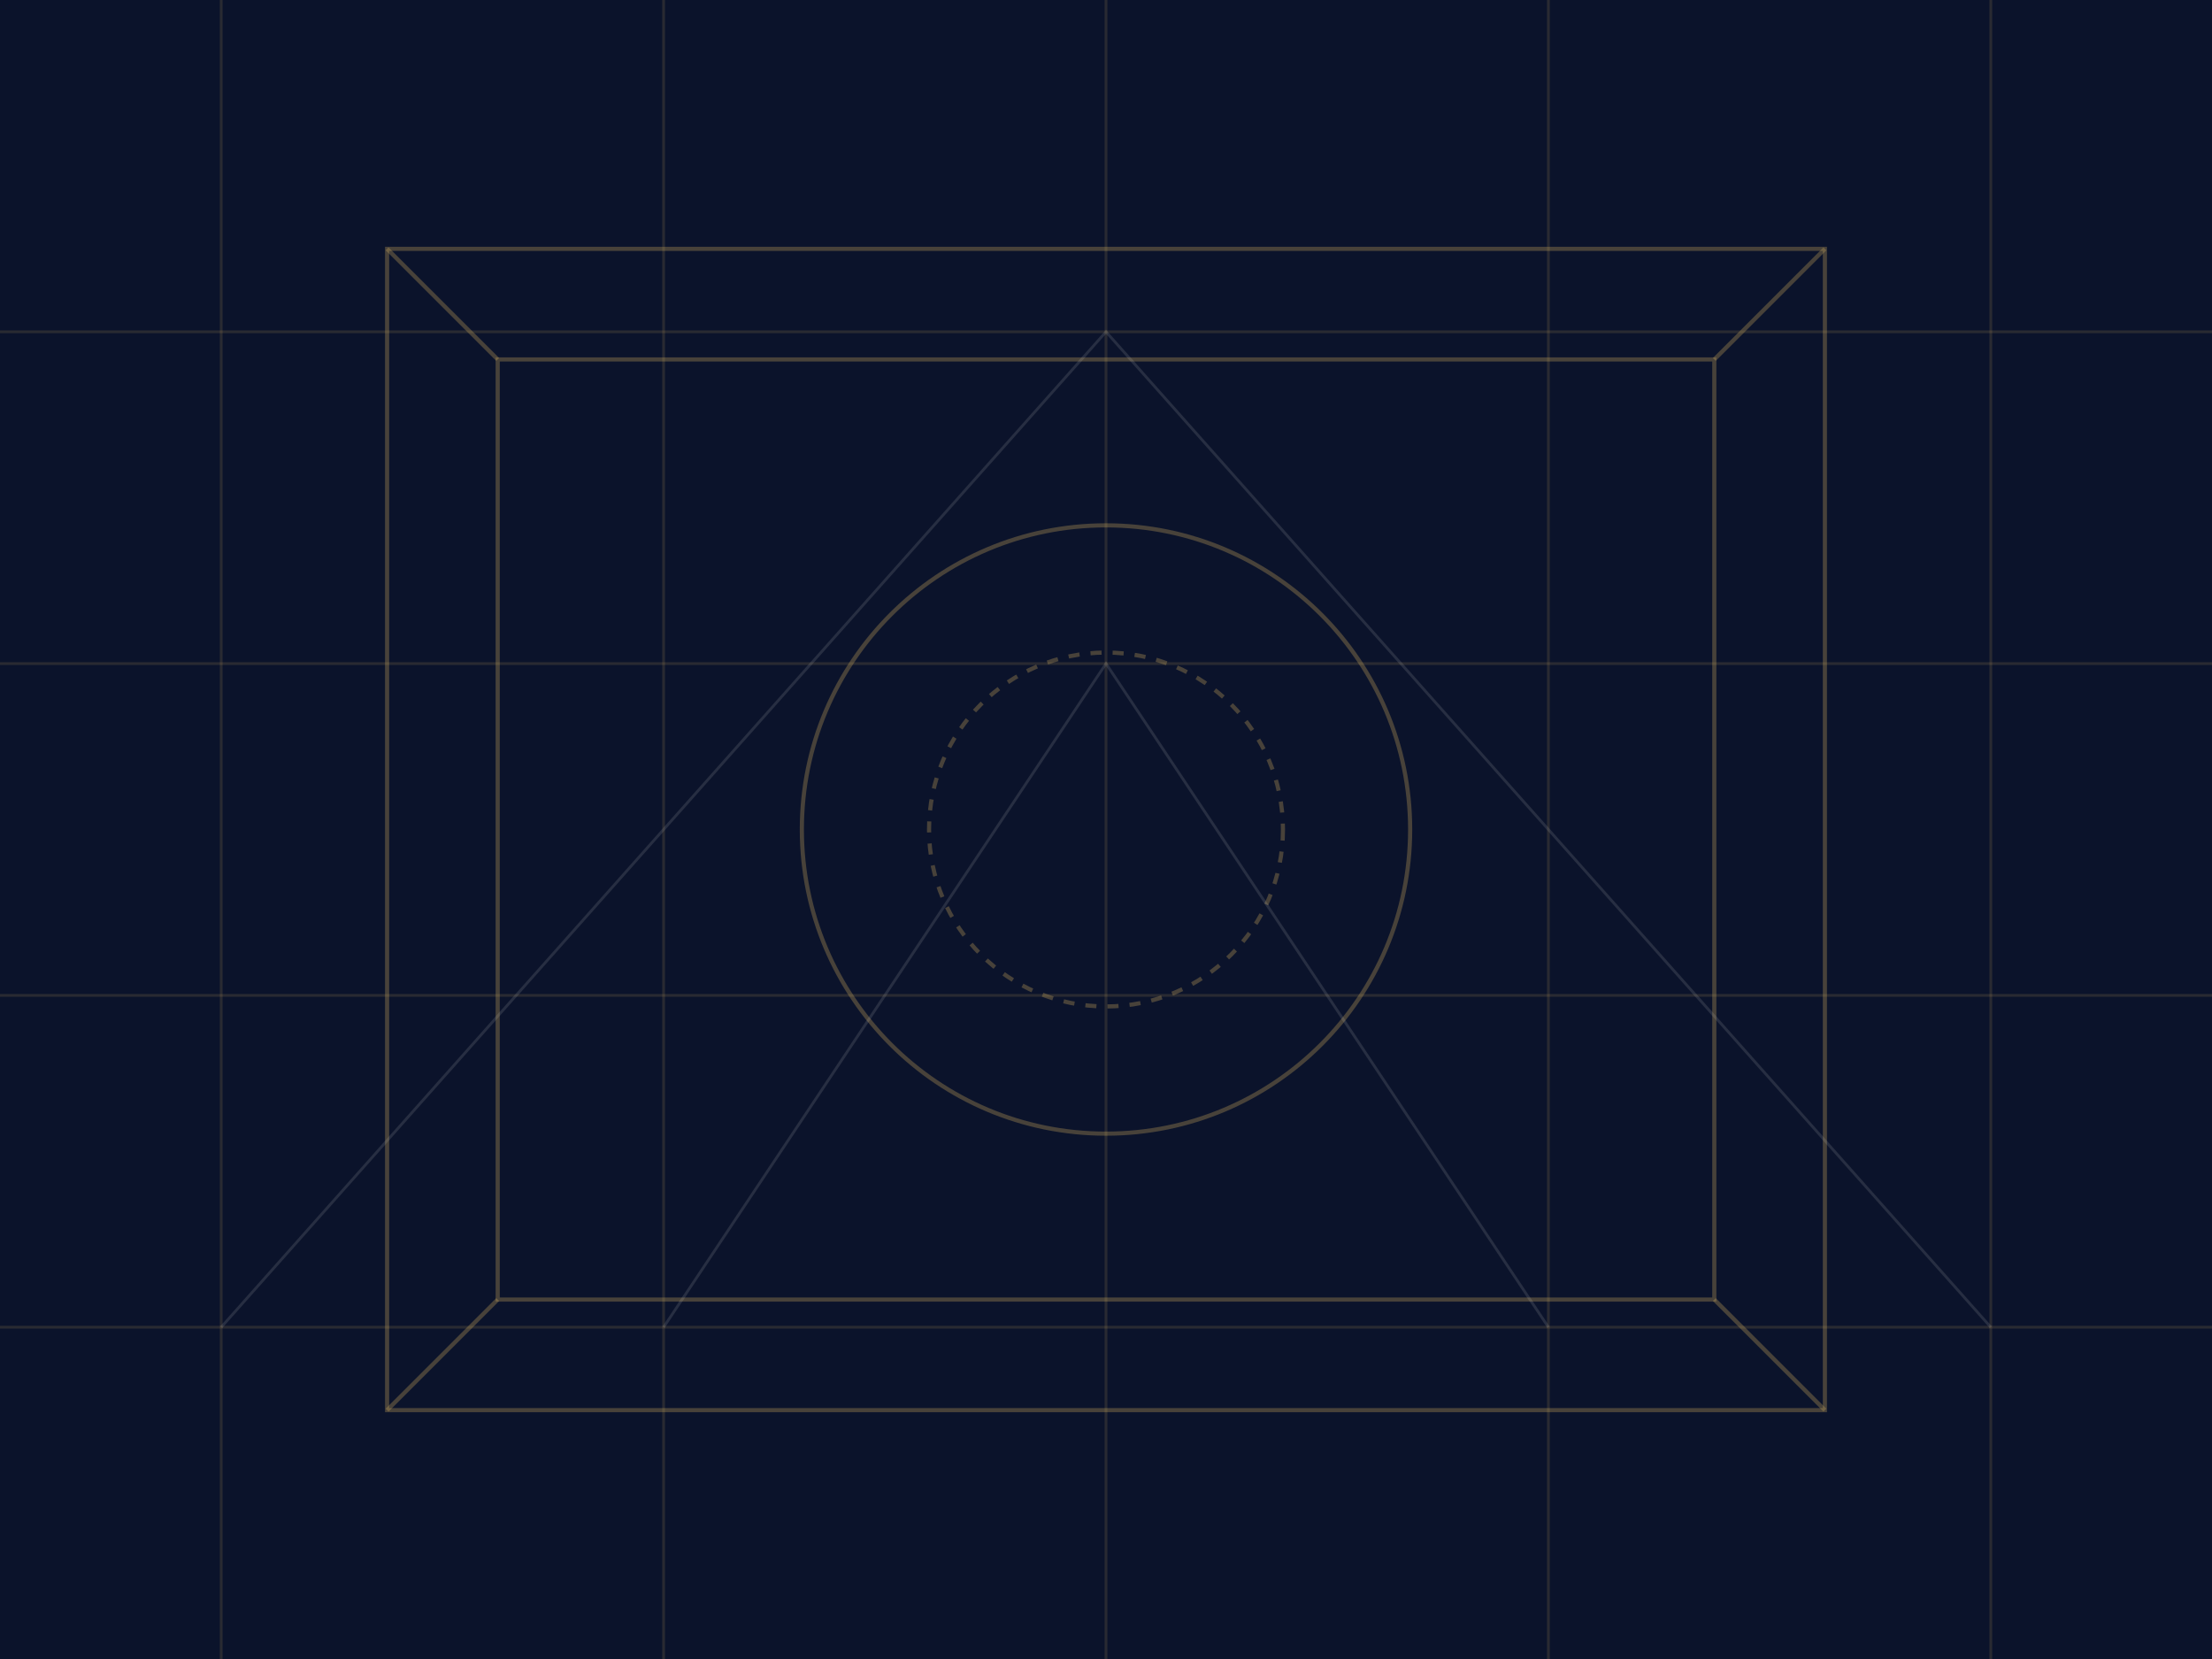
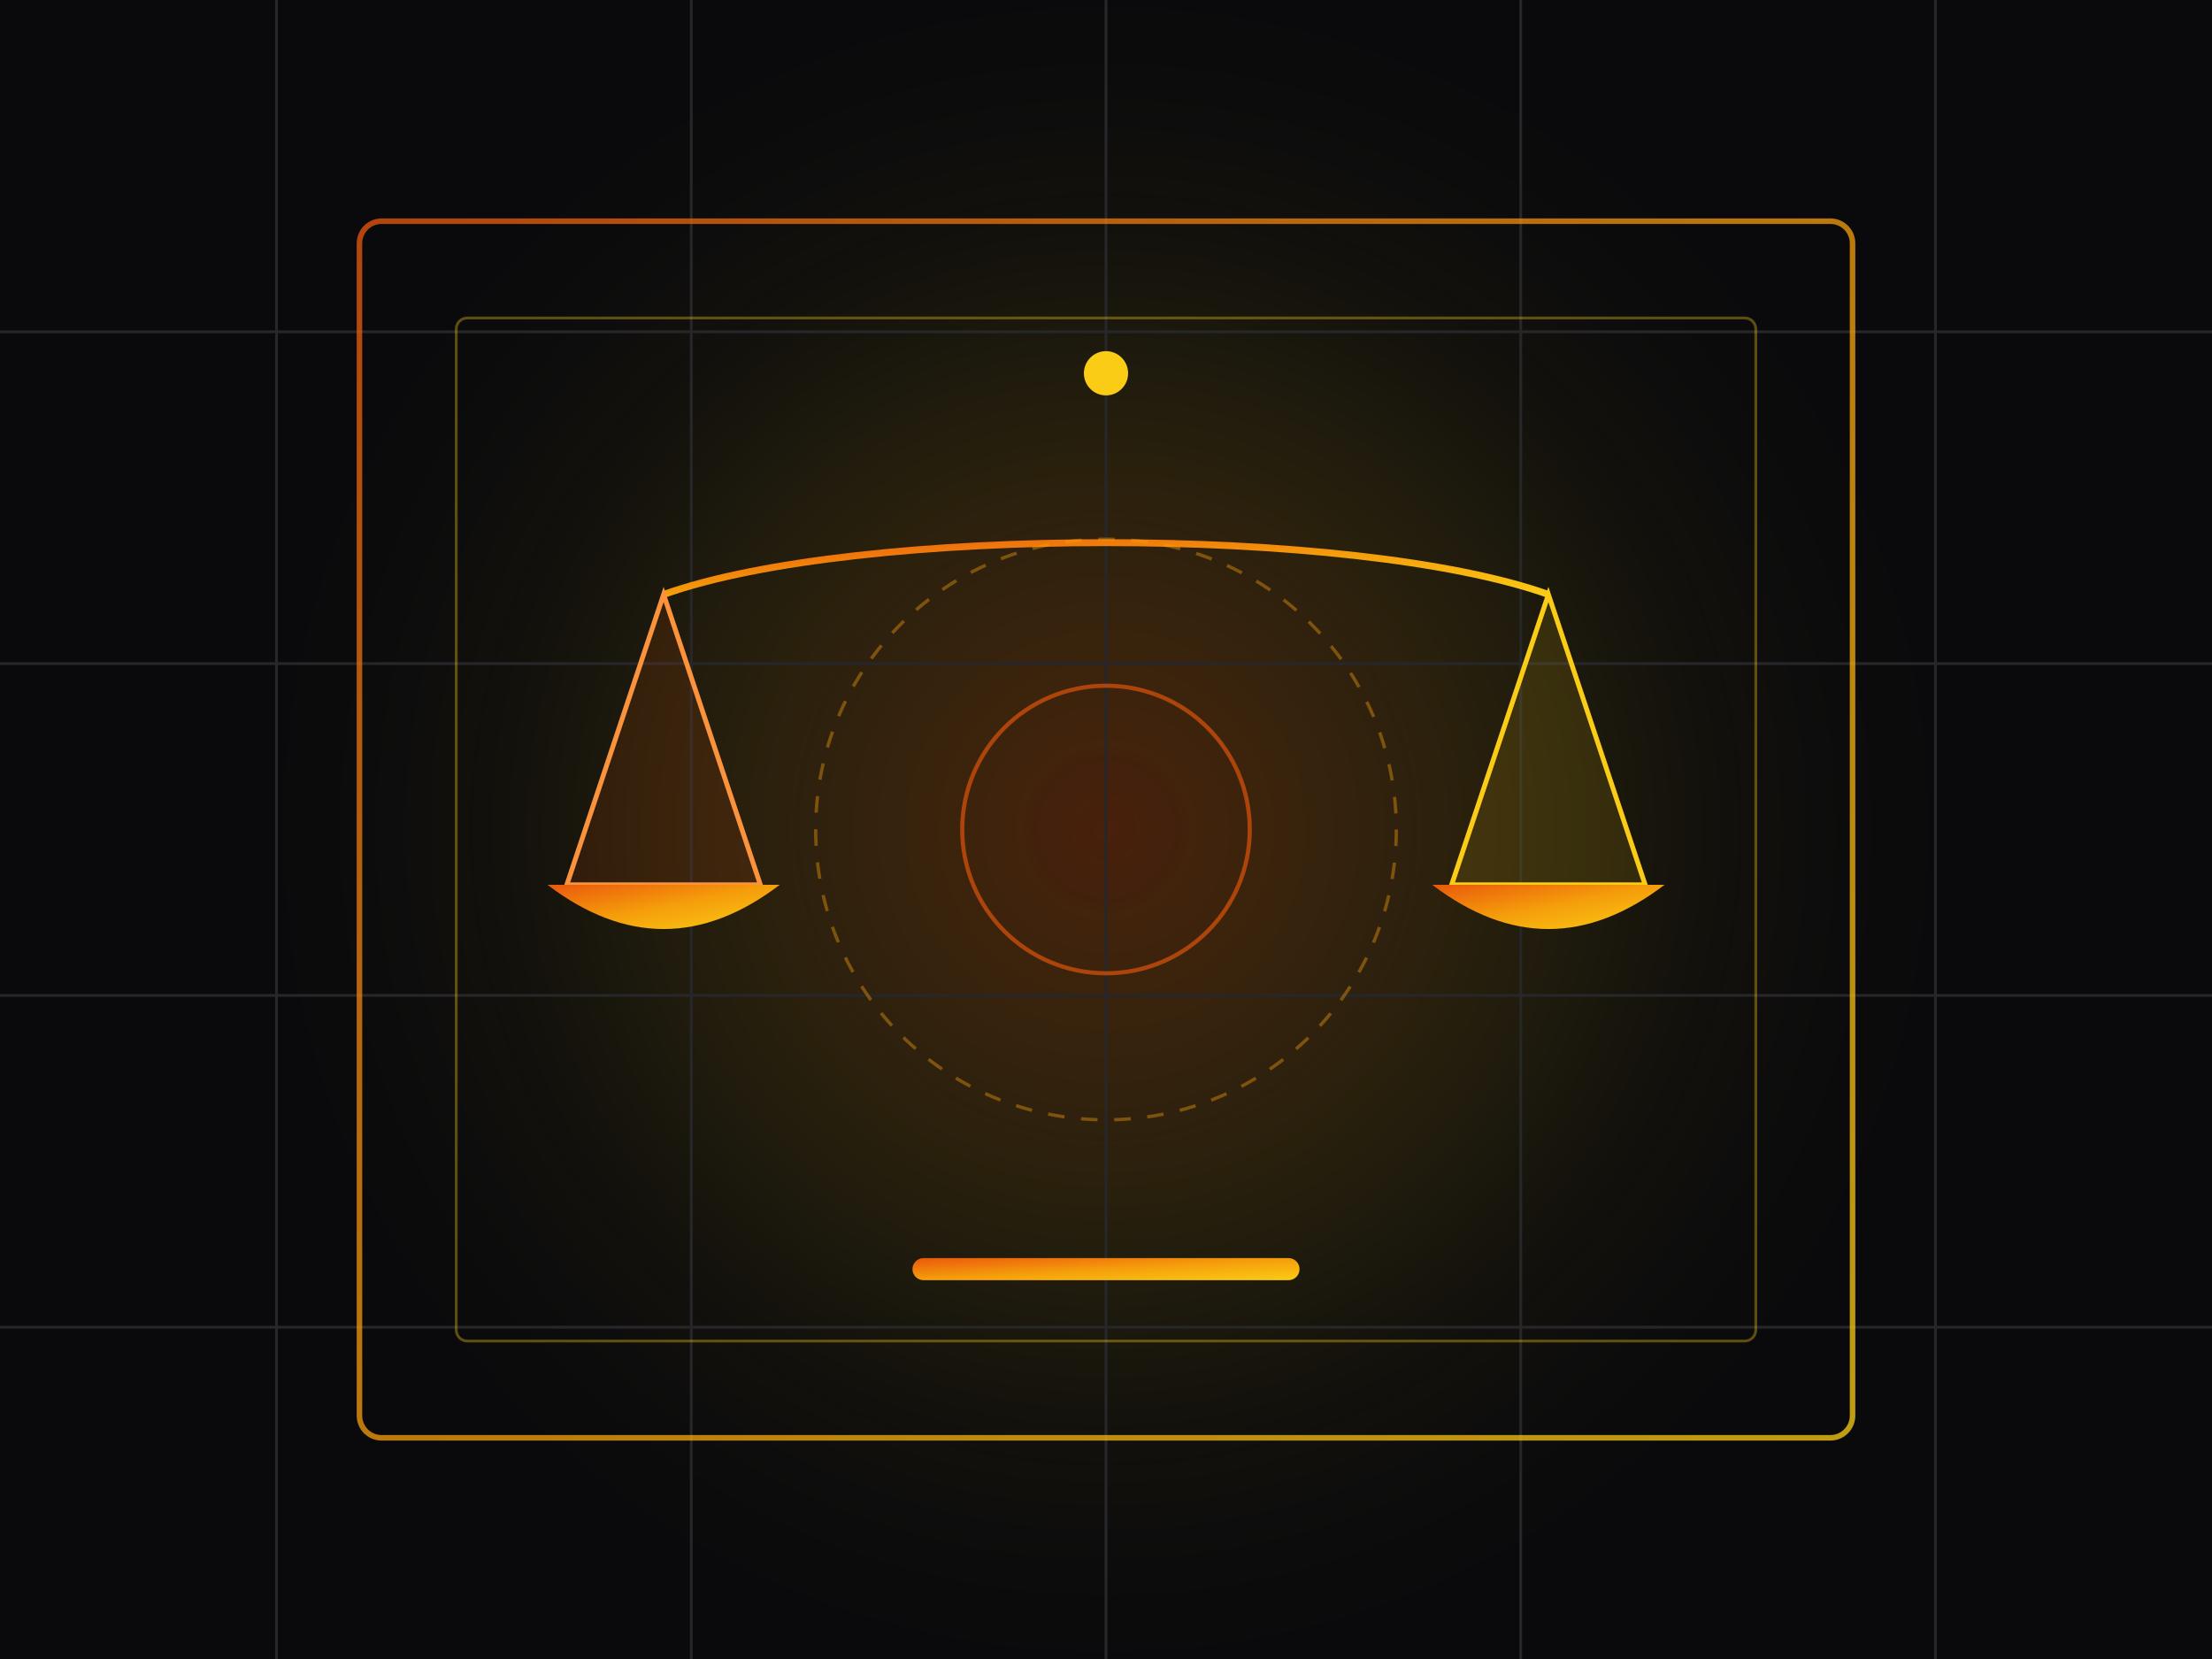
<svg xmlns="http://www.w3.org/2000/svg" viewBox="0 0 800 600" width="800" height="600" fill="none">
-   <rect width="800" height="600" fill="#0B132B" />
-   <g stroke="#C9A55C" stroke-opacity="0.16" stroke-width="1">
-     <line x1="80" y1="0" x2="80" y2="600" />
-     <line x1="240" y1="0" x2="240" y2="600" />
+   <defs>
+     <linearGradient id="brandGrad" x1="0%" y1="0%" x2="100%" y2="100%">
+       <stop offset="0%" stop-color="#EA580C" />
+       <stop offset="50%" stop-color="#F59E0B" />
+       <stop offset="100%" stop-color="#FACC15" />
+     </linearGradient>
+     <radialGradient id="amberGlow" cx="50%" cy="50%" r="50%">
+       <stop offset="0%" stop-color="#EA580C" stop-opacity="0.28" />
+       <stop offset="55%" stop-color="#FACC15" stop-opacity="0.08" />
+       <stop offset="100%" stop-color="#0A0A0C" stop-opacity="0" />
+     </radialGradient>
+   </defs>
+   <rect width="800" height="600" fill="#0A0A0C" />
+   <circle cx="400" cy="300" r="320" fill="url(#amberGlow)" />
+   <g stroke="#27272A" stroke-width="1">
+     <line x1="100" y1="0" x2="100" y2="600" />
+     <line x1="250" y1="0" x2="250" y2="600" />
    <line x1="400" y1="0" x2="400" y2="600" />
-     <line x1="560" y1="0" x2="560" y2="600" />
-     <line x1="720" y1="0" x2="720" y2="600" />
+     <line x1="550" y1="0" x2="550" y2="600" />
+     <line x1="700" y1="0" x2="700" y2="600" />
    <line x1="0" y1="120" x2="800" y2="120" />
    <line x1="0" y1="240" x2="800" y2="240" />
    <line x1="0" y1="360" x2="800" y2="360" />
    <line x1="0" y1="480" x2="800" y2="480" />
  </g>
-   <g stroke="#C9A55C" stroke-opacity="0.32" stroke-width="1.5">
-     <rect x="140" y="90" width="520" height="420" />
-     <rect x="180" y="130" width="440" height="340" />
-     <path d="M140 90L180 130M660 90L620 130M140 510L180 470M660 510L620 470" />
-     <circle cx="400" cy="300" r="110" />
-     <circle cx="400" cy="300" r="64" stroke-dasharray="4 4" />
-   </g>
-   <g stroke="#F8F6F0" stroke-opacity="0.12" stroke-width="1">
-     <path d="M80 480 L400 120 L720 480" />
-     <path d="M240 480 L400 240 L560 480" />
-   </g>
+   <rect x="130" y="80" width="540" height="440" rx="8" stroke="url(#brandGrad)" stroke-width="2" stroke-opacity="0.75" />
+   <rect x="165" y="115" width="470" height="370" rx="4" stroke="#FACC15" stroke-width="1" stroke-opacity="0.35" />
+   <line x1="400" y1="135" x2="400" y2="455" stroke="url(#brandGrad)" stroke-width="3" />
+   <circle cx="400" cy="135" r="8" fill="#FACC15" />
+   <path d="M240 215 C310 190, 490 190, 560 215" stroke="url(#brandGrad)" stroke-width="2.5" fill="none" />
+   <path d="M240 215 L205 320 L275 320 Z" stroke="#FB923C" stroke-width="1.75" fill="#EA580C" fill-opacity="0.12" />
+   <path d="M560 215 L525 320 L595 320 Z" stroke="#FACC15" stroke-width="1.75" fill="#FACC15" fill-opacity="0.12" />
+   <path d="M198 320 Q240 352 282 320 Z" fill="url(#brandGrad)" />
+   <path d="M518 320 Q560 352 602 320 Z" fill="url(#brandGrad)" />
+   <circle cx="400" cy="300" r="105" stroke="#F59E0B" stroke-opacity="0.4" stroke-width="1.2" stroke-dasharray="6 6" />
+   <circle cx="400" cy="300" r="52" stroke="#EA580C" stroke-opacity="0.65" stroke-width="1.5" />
+   <rect x="330" y="455" width="140" height="8" rx="4" fill="url(#brandGrad)" />
</svg>
